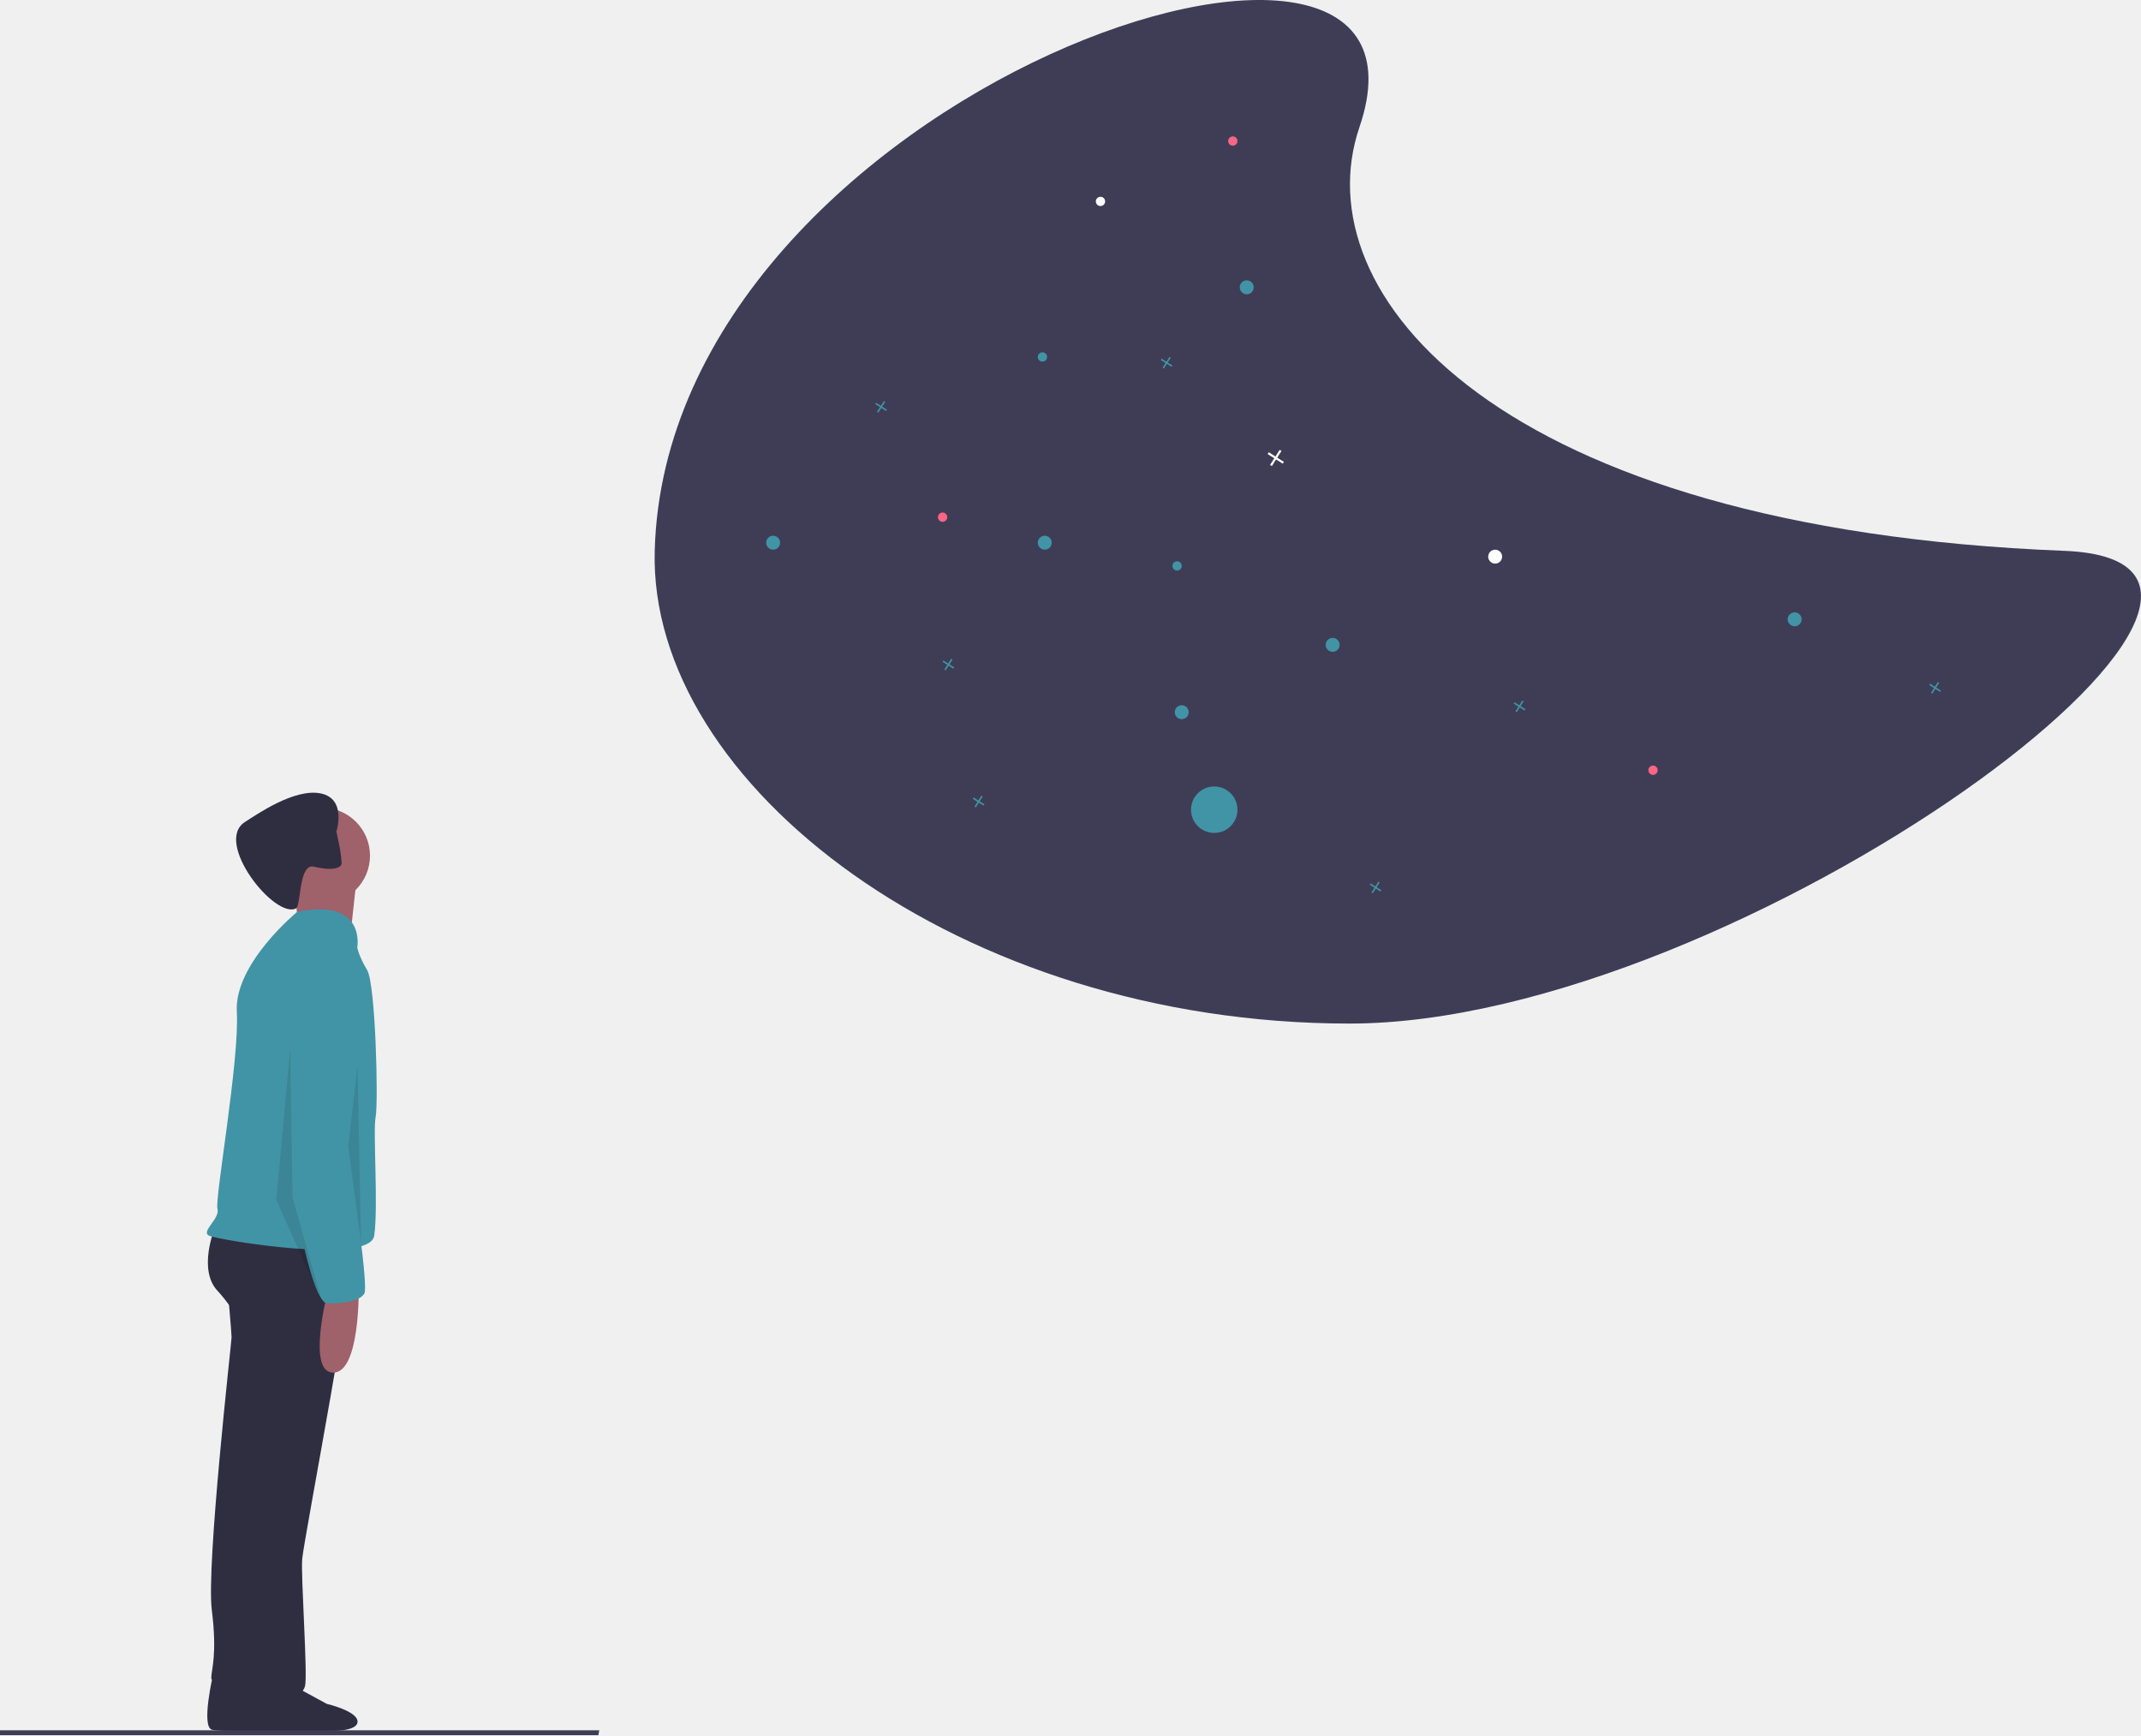
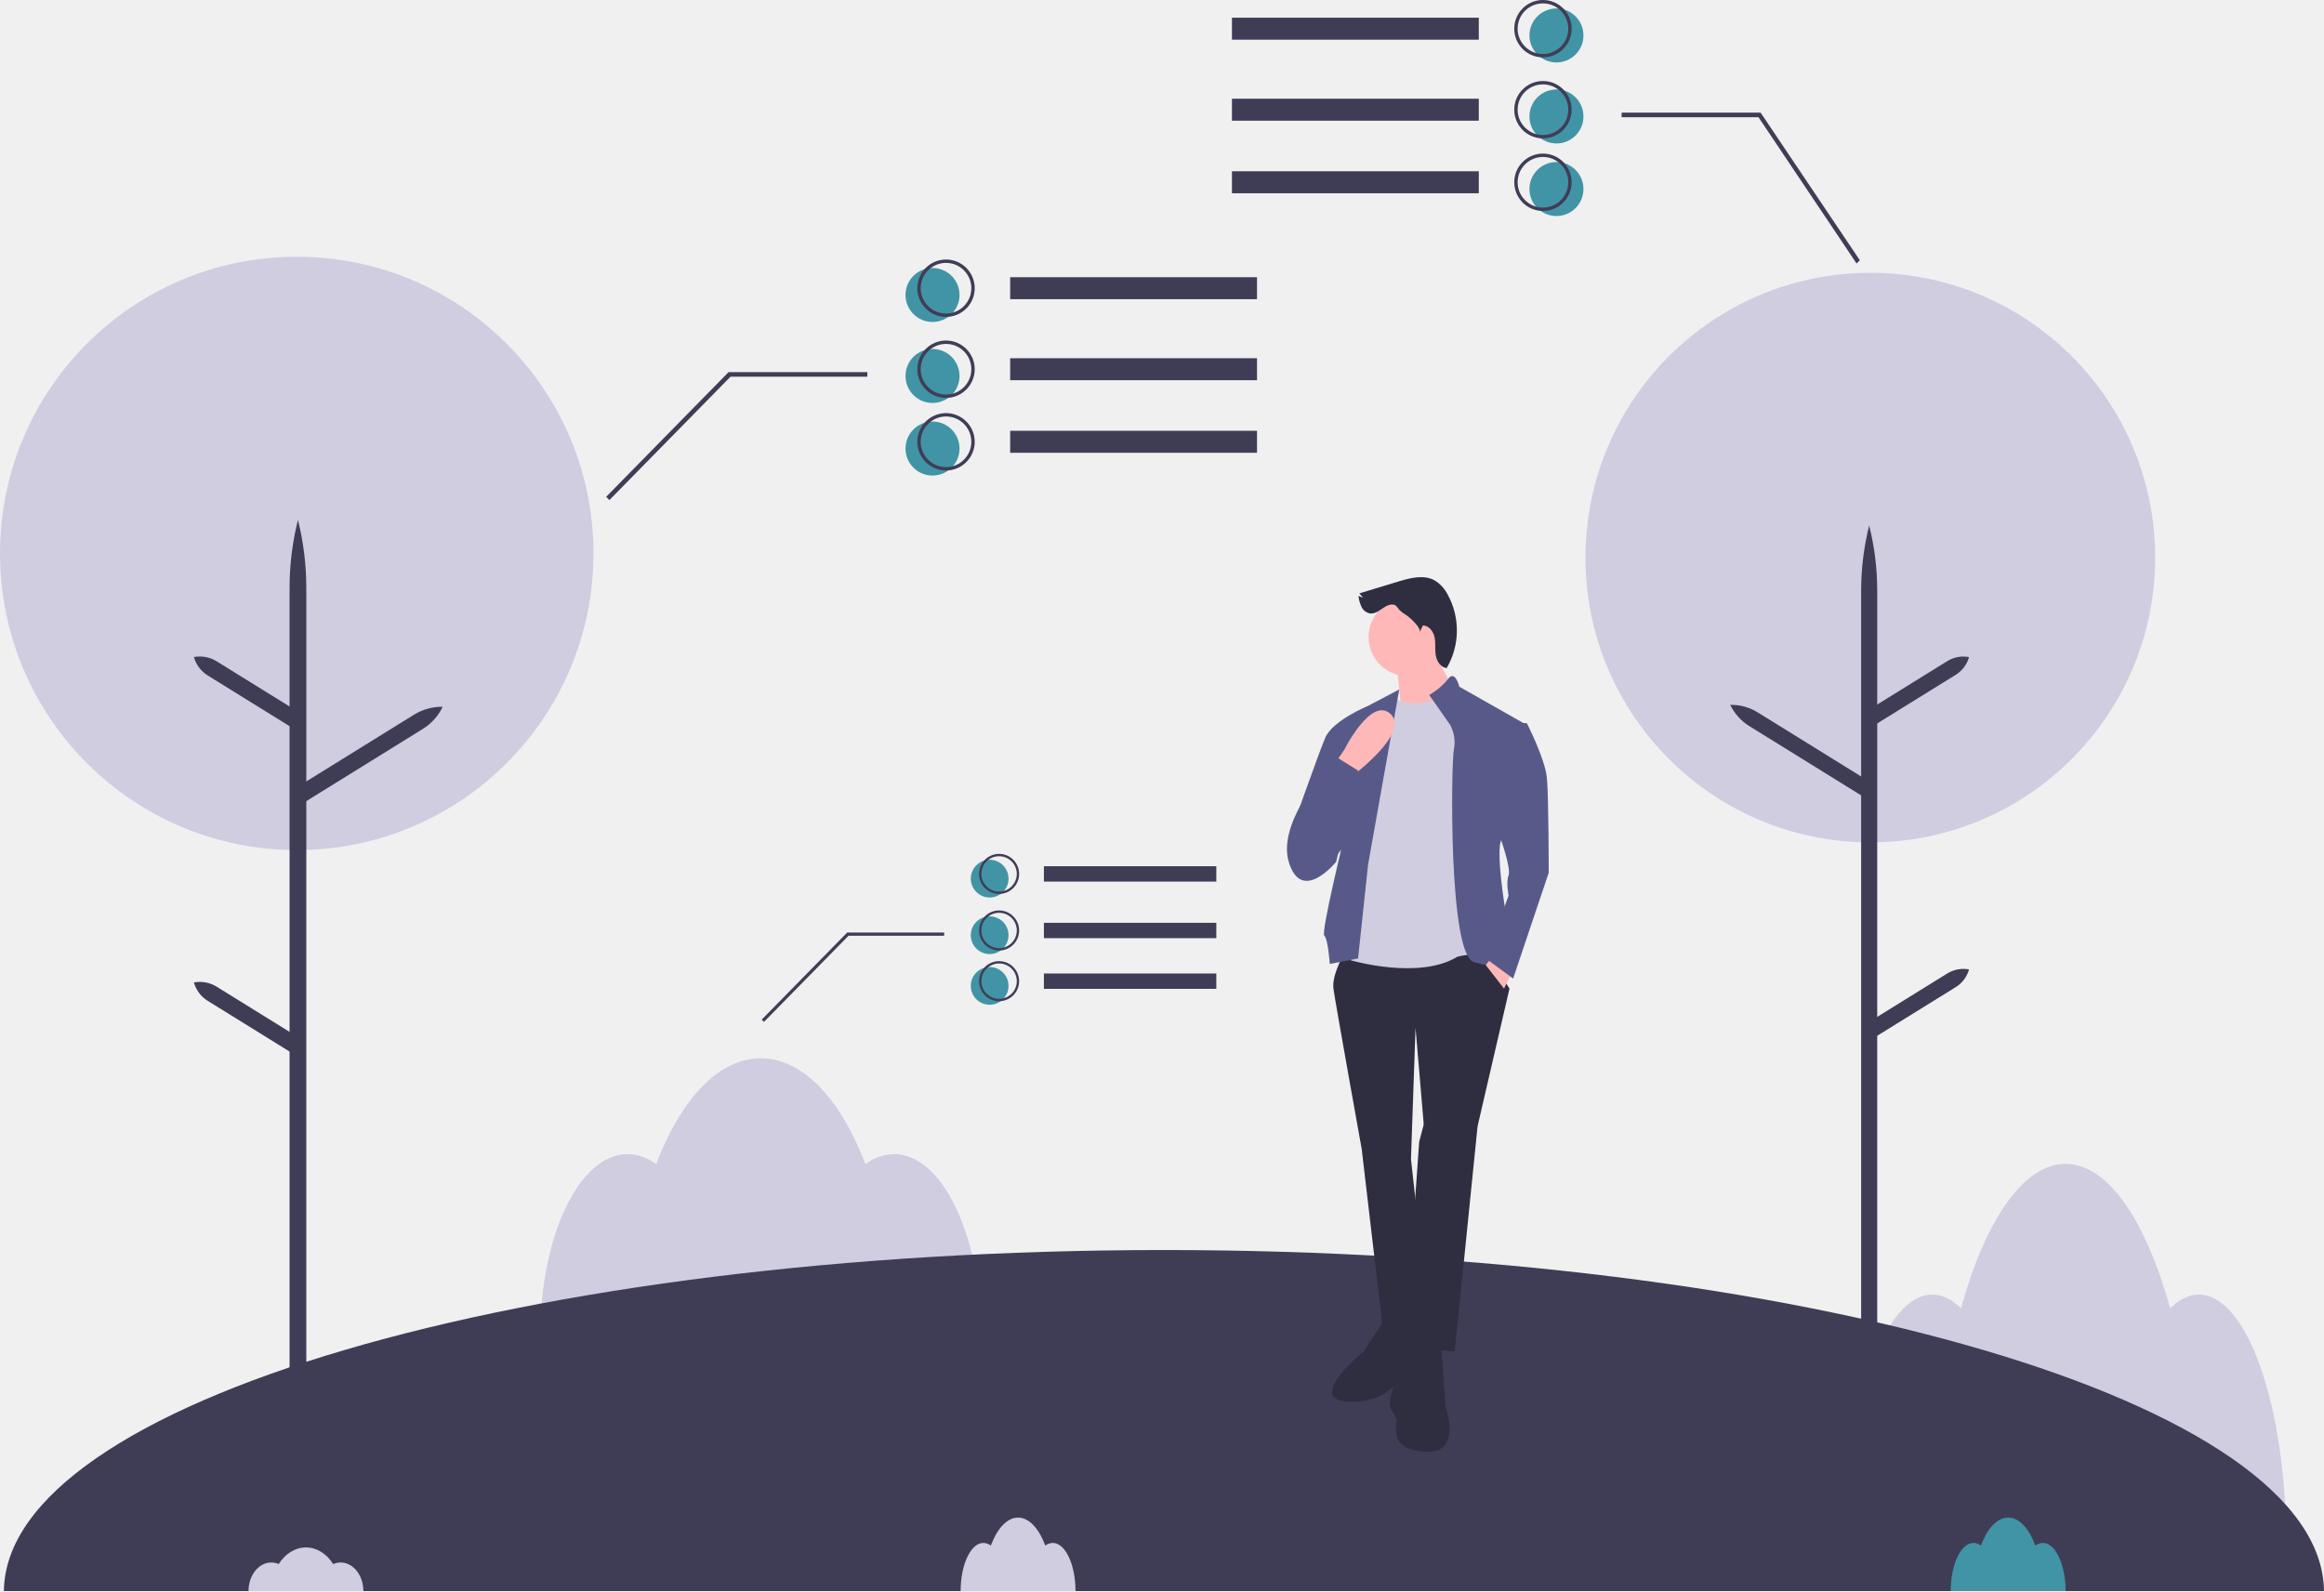
- <svg xmlns="http://www.w3.org/2000/svg" id="f6dc6f51-58d1-4328-a543-5a2c5176acea" data-name="Layer 1" width="922.185" height="747.357" viewBox="0 0 922.185 747.357">
-   <path d="M420.911,313.567c-2.68,100.756,131.629,203.611,299.277,203.611S1154.817,318.541,1028.018,313.567c-244.325-9.584-328.052-110.77-303.553-182.5C768.34,2.606,426.188,115.178,420.911,313.567Z" transform="translate(-138.9074 -76.32167)" fill="#3f3d56" />
-   <polygon points="505.004 157.445 502.96 156.144 504.261 154.1 503.703 153.746 502.403 155.79 500.359 154.489 500.004 155.046 502.048 156.347 500.747 158.391 501.305 158.746 502.605 156.702 504.649 158.002 505.004 157.445" fill="#4194a6" />
-   <polygon points="657.004 305.445 654.96 304.144 656.261 302.1 655.703 301.746 654.403 303.79 652.359 302.489 652.004 303.046 654.048 304.347 652.747 306.391 653.305 306.746 654.605 304.702 656.649 306.002 657.004 305.445" fill="#4194a6" />
-   <polygon points="411.004 287.445 408.96 286.144 410.261 284.1 409.703 283.746 408.403 285.79 406.359 284.489 406.004 285.046 408.048 286.347 406.747 288.391 407.305 288.746 408.605 286.702 410.649 288.002 411.004 287.445" fill="#4194a6" />
-   <polygon points="595.004 383.445 592.96 382.144 594.261 380.1 593.703 379.746 592.403 381.79 590.359 380.489 590.004 381.046 592.048 382.347 590.747 384.391 591.305 384.746 592.605 382.702 594.649 384.002 595.004 383.445" fill="#4194a6" />
-   <polygon points="424.004 346.445 421.96 345.144 423.261 343.1 422.703 342.746 421.403 344.79 419.359 343.489 419.004 344.046 421.048 345.347 419.747 347.391 420.305 347.746 421.605 345.702 423.649 347.002 424.004 346.445" fill="#4194a6" />
-   <polygon points="836.004 297.445 833.96 296.144 835.261 294.1 834.703 293.746 833.403 295.79 831.359 294.489 831.004 295.046 833.048 296.347 831.747 298.391 832.305 298.746 833.605 296.702 835.649 298.002 836.004 297.445" fill="#4194a6" />
-   <polygon points="382.004 176.445 379.96 175.144 381.261 173.1 380.703 172.746 379.403 174.79 377.359 173.489 377.004 174.046 379.048 175.347 377.747 177.391 378.305 177.746 379.605 175.702 381.649 177.002 382.004 176.445" fill="#4194a6" />
-   <polygon points="553.004 198.924 550.142 197.104 551.963 194.242 551.183 193.746 549.362 196.607 546.501 194.786 546.004 195.567 548.866 197.387 547.045 200.249 547.825 200.746 549.646 197.884 552.507 199.705 553.004 198.924" fill="#fff" />
-   <circle cx="450.004" cy="233.746" r="3" fill="#4194a6" />
-   <circle cx="333.004" cy="233.746" r="3" fill="#4194a6" />
-   <circle cx="537.004" cy="123.746" r="3" fill="#4194a6" />
-   <circle cx="509.004" cy="306.746" r="3" fill="#4194a6" />
-   <circle cx="507.004" cy="243.746" r="2" fill="#4194a6" />
-   <circle cx="712.004" cy="331.746" r="2" fill="#ff6584" />
-   <circle cx="406.004" cy="222.746" r="2" fill="#ff6584" />
-   <circle cx="531.004" cy="60.746" r="2" fill="#ff6584" />
-   <circle cx="449.004" cy="153.746" r="2" fill="#4194a6" />
-   <circle cx="474.004" cy="86.746" r="2" fill="#fff" />
-   <circle cx="773.004" cy="266.746" r="3" fill="#4194a6" />
-   <circle cx="574.004" cy="277.746" r="3" fill="#4194a6" />
-   <circle cx="523.004" cy="348.746" r="10" fill="#4194a6" />
-   <circle cx="644.004" cy="239.746" r="3" fill="#fff" />
-   <path d="M230.836,796.936s-5.597,23.406-.509,24.423,30.02.689,36.126,1.707,18.826-.689,18.826-5.268S272.05,810.165,272.05,810.165s-18.826-10.176-19.335-10.685S230.836,796.936,230.836,796.936Z" transform="translate(-138.9074 -76.32167)" fill="#2f2e41" />
-   <path d="M236.828,629.813s1.825,20.684,1.825,22.509-10.95,97.944-8.517,117.411-.225,25.684-.225,29.334,19.692,2.3,19.692,2.3l21.292-134.444-10.95-40.151Z" transform="translate(-138.9074 -76.32167)" fill="#2f2e41" />
-   <path d="M237.959,802.059s-5.088,18.317,0,19.335,30.02-1.166,36.126-.148,18.826,1.166,18.826-3.414-13.229-7.632-13.229-7.632-18.826-10.176-19.335-10.685S237.959,802.059,237.959,802.059Z" transform="translate(-138.9074 -76.32167)" fill="#2f2e41" />
-   <path d="M231.353,605.479s-7.3,17.642,1.217,26.767,18.25,27.376,18.25,28.592-17.034,122.278-14.6,130.186,1.825,12.775,1.217,13.992,6.083,7.909,13.384,7.909,18.25-5.475,19.467-10.342-1.825-46.843-1.217-54.751S294.013,613.388,290.971,610.346,231.353,605.479,231.353,605.479Z" transform="translate(-138.9074 -76.32167)" fill="#2f2e41" />
-   <circle cx="138.68" cy="368.554" r="20.684" fill="#9f616a" />
-   <path d="M264.812,455.218s4.258,22.509,1.217,24.942,23.117,6.083,23.117,6.083,3.042-29.809,3.65-32.851S264.812,455.218,264.812,455.218Z" transform="translate(-138.9074 -76.32167)" fill="#9f616a" />
-   <path d="M292.796,484.419s3.924-21.435-25.885-15.351c0,0-27.217,22.316-26,43s-9.558,80.637-8.341,84.895-7.3,9.734-3.65,11.559,69.351,12.775,71.176,0-.608-45.018.608-51.101,0-57.184-3.65-63.268S292.796,484.419,292.796,484.419Z" transform="translate(-138.9074 -76.32167)" fill="#4194a6" />
-   <path d="M280.021,632.855s-9.125,34.676,2.433,34.676,10.95-35.892,10.95-35.892Z" transform="translate(-138.9074 -76.32167)" fill="#9f616a" />
-   <path d="M286.015,448.328c-.264,1.744-2.958,2.469-6.912,2.129l-.006-.001a33.145,33.145,0,0,1-4.966-.85c-2.468-.607-3.858,1.588-4.755,4.627-1.472,5.013-1.583,12.337-2.878,13.291-9.04,4.997-35.751-28.504-22.063-37.177,4.875-3.089,21.285-14.623,32.623-12.293s6.748,16.402,6.748,16.402.416,1.847.888,4.22a63.446,63.446,0,0,1,1.359,9.078A4.421,4.421,0,0,1,286.015,448.328Z" transform="translate(-138.9074 -76.32167)" fill="#2f2e41" />
-   <path d="M287.321,490.502s-20.684-1.217-22.509,29.201-1.217,59.01-1.217,59.618,8.517,58.401,16.425,58.401,13.992-1.217,15.817-4.258-4.867-46.843-4.867-46.843-3.042-46.234,1.825-60.835S298.271,492.327,287.321,490.502Z" transform="translate(-138.9074 -76.32167)" fill="#4194a6" />
-   <polyline points="125.004 451.746 119.004 516.746 139.004 561.746 126.004 515.746 125.004 450.746" opacity="0.1" style="isolation:isolate" />
-   <polygon points="154.004 458.746 155.532 535.375 150.004 493.746 154.004 458.746" opacity="0.1" style="isolation:isolate" />
-   <polygon points="257.738 747.357 0 747.357 0 745.251 258.12 745.251 257.738 747.357" fill="#3f3d56" />
+ <svg xmlns="http://www.w3.org/2000/svg" id="b7d8d657-bdb0-4cab-bef3-dbc27e5f057f" data-name="Layer 1" width="1011.667" height="692.793" viewBox="0 0 1011.667 692.793">
+   <path d="M1051.344,667.293c-4.367,0-8.557,2.123-12.462,5.979-10.622-38.277-27.065-62.876-45.538-62.876s-34.916,24.598-45.538,62.876c-3.905-3.857-8.096-5.979-12.462-5.979-20.987,0-38,48.4-38,108.103h192C1089.344,715.693,1072.331,667.293,1051.344,667.293Z" transform="translate(-94.16628 -103.6035)" fill="#d0cde1" />
+   <path d="M483.344,606.121a21.136,21.136,0,0,0-12.462,4.385c-10.622-28.07-27.065-46.109-45.538-46.109s-34.916,18.039-45.538,46.109a21.136,21.136,0,0,0-12.462-4.385c-20.987,0-38,35.493-38,79.276h192C521.344,641.614,504.331,606.121,483.344,606.121Z" transform="translate(-94.16628 -103.6035)" fill="#d0cde1" />
+   <path d="M1105.834,796.397H95.854c.91-82.06,226.66-148.5,504.99-148.5S1104.924,714.337,1105.834,796.397Z" transform="translate(-94.16628 -103.6035)" fill="#3f3d56" />
+   <circle cx="129.177" cy="240.97" r="129.177" fill="#d0cde1" />
+   <path d="M227.511,714.397h-7.292V359.607a122.118,122.118,0,0,1,3.646-29.618v0a122.118,122.118,0,0,1,3.646,29.618Z" transform="translate(-94.16628 -103.6035)" fill="#3f3d56" />
+   <path d="M224.274,454.432l-3.841-6.199,53.956-33.435a22.974,22.974,0,0,1,12.477-3.442h0a22.974,22.974,0,0,1-8.636,9.641Z" transform="translate(-94.16628 -103.6035)" fill="#3f3d56" />
+   <path d="M221.732,420.736l3.841-6.199L188.443,391.529a13.816,13.816,0,0,0-9.87-1.827h0a13.816,13.816,0,0,0,6.029,8.025Z" transform="translate(-94.16628 -103.6035)" fill="#3f3d56" />
+   <path d="M221.732,562.415l3.841-6.199-37.131-23.009a13.816,13.816,0,0,0-9.87-1.827h0a13.816,13.816,0,0,0,6.029,8.025Z" transform="translate(-94.16628 -103.6035)" fill="#3f3d56" />
+   <circle cx="814.177" cy="242.793" r="124" fill="#d0cde1" />
+   <path d="M904.344,701.397h7V360.827a117.223,117.223,0,0,0-3.5-28.431h0a117.223,117.223,0,0,0-3.5,28.431Z" transform="translate(-94.16628 -103.6035)" fill="#3f3d56" />
+   <path d="M907.451,451.852l3.687-5.95-51.793-32.095a22.053,22.053,0,0,0-11.977-3.304h0a22.053,22.053,0,0,0,8.29,9.255Z" transform="translate(-94.16628 -103.6035)" fill="#3f3d56" />
+   <path d="M909.89,419.506l-3.687-5.95L941.846,391.47a13.262,13.262,0,0,1,9.474-1.753h0a13.262,13.262,0,0,1-5.787,7.704Z" transform="translate(-94.16628 -103.6035)" fill="#3f3d56" />
+   <path d="M909.89,555.506l-3.687-5.95L941.846,527.47a13.262,13.262,0,0,1,9.474-1.753h0a13.262,13.262,0,0,1-5.787,7.704Z" transform="translate(-94.16628 -103.6035)" fill="#3f3d56" />
+   <path d="M242.448,783.948a8.073,8.073,0,0,0-3.245.689c-2.766-4.408-7.048-7.24-11.859-7.24s-9.093,2.833-11.859,7.24a8.073,8.073,0,0,0-3.245-.689c-5.465,0-9.896,5.573-9.896,12.448h50C252.344,789.522,247.913,783.948,242.448,783.948Z" transform="translate(-94.16628 -103.6035)" fill="#d0cde1" />
+   <path d="M552.448,775.431a5.451,5.451,0,0,0-3.245,1.16c-2.766-7.423-7.048-12.194-11.859-12.194s-9.093,4.771-11.859,12.194a5.451,5.451,0,0,0-3.245-1.16c-5.465,0-9.896,9.387-9.896,20.966h50C562.344,784.818,557.913,775.431,552.448,775.431Z" transform="translate(-94.16628 -103.6035)" fill="#d0cde1" />
+   <path d="M983.448,775.431a5.451,5.451,0,0,0-3.245,1.16c-2.766-7.423-7.048-12.194-11.859-12.194s-9.093,4.771-11.859,12.194a5.451,5.451,0,0,0-3.245-1.16c-5.465,0-9.896,9.387-9.896,20.966h50C993.344,784.818,988.913,775.431,983.448,775.431Z" transform="translate(-94.16628 -103.6035)" fill="#4194a6" />
+   <polygon points="621.362 482.069 619.774 489.614 617.788 497.159 611.435 586.905 633.276 588.494 643.203 490.408 641.615 485.246 621.362 482.069" fill="#2f2e41" />
+   <path d="M696.865,678.198l-9.133,13.899s-25.415,20.65-7.148,21.841S705.601,701.628,705.601,701.628s6.354-1.986,7.148-3.971-1.588-19.458-1.588-19.458Z" transform="translate(-94.16628 -103.6035)" fill="#2f2e41" />
+   <path d="M707.189,688.92s-9.133,23.032-7.942,27.003,3.177,3.971,2.78,7.545-1.588,11.913,13.502,12.31,7.942-19.855,7.942-19.855l-1.986-27.003Z" transform="translate(-94.16628 -103.6035)" fill="#2f2e41" />
+   <path d="M679.392,518.562s-5.559,9.531-4.765,15.487S686.937,603.94,686.937,603.94l9.133,77.833,20.252-1.588-7.942-71.876,1.986-57.183,3.574,42.093,23.429.794,13.899-59.963s-10.325-16.678-12.31-17.87S679.392,518.562,679.392,518.562Z" transform="translate(-94.16628 -103.6035)" fill="#2f2e41" />
+   <circle cx="612.825" cy="277.361" r="17.076" fill="#ffb8b8" />
+   <polygon points="607.861 288.281 610.243 310.916 636.452 306.945 622.157 280.339 607.861 288.281" fill="#ffb8b8" />
+   <path d="M728.633,403.798s-13.502,9.928-26.606,4.368l-19.855,50.432v63.14s29.783,8.736,46.461-1.588c0,0,11.913-2.383,13.899-1.986s-7.148-107.616-7.148-107.616Z" transform="translate(-94.16628 -103.6035)" fill="#d0cde1" />
+   <path d="M716.323,406.181l9.133,13.104a15.807,15.807,0,0,1,1.588,10.722c-1.191,6.354-2.383,89.349,8.736,92.526s18.267,2.78,18.267,2.78-9.928-47.653-6.354-55.992l11.119-50.035-29.386-16.678s-1.837-7.545-4.89-3.375A28.229,28.229,0,0,1,716.323,406.181Z" transform="translate(-94.16628 -103.6035)" fill="#575a89" />
+   <path d="M689.717,480.042,703.281,403.798,689.717,410.946s-15.487,6.354-18.664,13.899-15.884,43.682-15.884,43.682,3.177,21.841,15.09,12.707,9.133-13.502,9.133-13.502-10.325,42.093-8.736,43.285,2.383,12.31,2.383,12.31l12.31-2.383Z" transform="translate(-94.16628 -103.6035)" fill="#575a89" />
+   <path d="M674.23,437.552l5.162-7.545s11.676-23.429,20.134-15.487-15.765,26.209-15.765,26.209Z" transform="translate(-94.16628 -103.6035)" fill="#ffb8b8" />
+   <polygon points="649.954 416.15 646.777 420.226 654.719 430.445 658.293 423.297 649.954 416.15" fill="#ffb8b8" />
+   <path d="M700.145,366.82c-1.751.018-3.284,1.102-4.723,2.1s-3.07,1.993-4.81,1.796a5.184,5.184,0,0,1-3.771-2.88,15.315,15.315,0,0,1-1.324-4.733l1.981.698-1.605-1.824,17.058-5.183c5.161-1.568,10.994-3.079,15.722-.483a15.494,15.494,0,0,1,5.712,6.226,32.457,32.457,0,0,1-.453,31.958c-2.616-.223-4.321-2.963-4.746-5.554s-.011-5.275-.535-7.848-2.487-5.208-5.111-5.127l-1.382,2.946c.884-1.886-4.368-6.49-5.62-7.346a17.074,17.074,0,0,1-3.06-2.23C702.395,368.205,702.122,366.8,700.145,366.82Z" transform="translate(-94.16628 -103.6035)" fill="#2f2e41" />
+   <path d="M675.818,433.184l9.531,5.957L675.818,478.851s-15.09,18.664-20.65,0c-4.654-15.623,12.951-37.088,18.813-43.669C675.122,433.901,675.818,433.184,675.818,433.184Z" transform="translate(-94.16628 -103.6035)" fill="#575a89" />
+   <path d="M749.68,418.491h9.133s7.942,15.487,8.736,23.826.794,41.299.794,41.299l-15.487,46.064-11.913-8.736,9.928-27.4s-1.191-5.957,0-8.736-3.574-17.076-4.368-17.87S749.68,418.491,749.68,418.491Z" transform="translate(-94.16628 -103.6035)" fill="#575a89" />
+   <rect x="533.906" y="224.309" width="107.456" height="9.575" transform="translate(1081.101 354.5891) rotate(-180)" fill="#3f3d56" />
+   <rect x="533.906" y="259.582" width="107.456" height="9.575" transform="translate(1081.101 425.1367) rotate(-180)" fill="#3f3d56" />
+   <rect x="533.906" y="291.182" width="107.456" height="9.575" transform="translate(1081.101 488.3356) rotate(-180)" fill="#3f3d56" />
+   <polygon points="265.286 217.735 317.992 164.032 377.574 164.032 377.574 162.032 317.157 162.032 316.863 162.329 263.863 216.329 265.286 217.735" fill="#3f3d56" />
+   <circle cx="405.935" cy="128.432" r="11.758" fill="#4194a6" />
+   <circle cx="405.935" cy="163.706" r="11.758" fill="#4194a6" />
+   <circle cx="405.935" cy="195.306" r="11.758" fill="#4194a6" />
+   <path d="M493.488,229.096a12.493,12.493,0,1,1,12.493,12.493A12.507,12.507,0,0,1,493.488,229.096Zm1.47,0a11.023,11.023,0,1,0,11.023-11.023A11.036,11.036,0,0,0,494.958,229.096Z" transform="translate(-94.16628 -103.6035)" fill="#3f3d56" />
+   <path d="M493.488,264.37a12.493,12.493,0,1,1,12.493,12.493A12.507,12.507,0,0,1,493.488,264.37Zm1.47,0a11.023,11.023,0,1,0,11.023-11.023A11.036,11.036,0,0,0,494.958,264.37Z" transform="translate(-94.16628 -103.6035)" fill="#3f3d56" />
+   <path d="M493.488,295.97a12.493,12.493,0,1,1,12.493,12.493A12.507,12.507,0,0,1,493.488,295.97Zm1.47,0a11.023,11.023,0,1,0,11.023-11.023A11.036,11.036,0,0,0,494.958,295.97Z" transform="translate(-94.16628 -103.6035)" fill="#3f3d56" />
+   <rect x="536.284" y="7.705" width="107.456" height="9.575" fill="#3f3d56" />
+   <rect x="536.284" y="42.979" width="107.456" height="9.575" fill="#3f3d56" />
+   <rect x="536.284" y="74.578" width="107.456" height="9.575" fill="#3f3d56" />
+   <polygon points="808.193 114.735 765.487 51.032 705.905 51.032 705.905 49.032 766.322 49.032 766.616 49.329 809.616 113.329 808.193 114.735" fill="#3f3d56" />
+   <circle cx="677.544" cy="15.432" r="11.758" fill="#4194a6" />
+   <circle cx="677.544" cy="50.706" r="11.758" fill="#4194a6" />
+   <circle cx="677.544" cy="82.306" r="11.758" fill="#4194a6" />
+   <path d="M765.831,128.589a12.493,12.493,0,1,1,12.493-12.493A12.507,12.507,0,0,1,765.831,128.589Zm0-23.516a11.023,11.023,0,1,0,11.023,11.023A11.036,11.036,0,0,0,765.831,105.073Z" transform="translate(-94.16628 -103.6035)" fill="#3f3d56" />
+   <path d="M765.831,163.863a12.493,12.493,0,1,1,12.493-12.493A12.507,12.507,0,0,1,765.831,163.863Zm0-23.516a11.023,11.023,0,1,0,11.023,11.023A11.036,11.036,0,0,0,765.831,140.347Z" transform="translate(-94.16628 -103.6035)" fill="#3f3d56" />
+   <path d="M765.831,195.462a12.493,12.493,0,1,1,12.493-12.493A12.507,12.507,0,0,1,765.831,195.462Zm0-23.516a11.023,11.023,0,1,0,11.023,11.023A11.036,11.036,0,0,0,765.831,171.946Z" transform="translate(-94.16628 -103.6035)" fill="#3f3d56" />
+   <rect x="548.589" y="480.778" width="75.049" height="6.688" transform="translate(1078.06 864.64) rotate(-180)" fill="#3f3d56" />
+   <rect x="548.589" y="505.414" width="75.049" height="6.688" transform="translate(1078.06 913.9118) rotate(-180)" fill="#3f3d56" />
+   <rect x="548.589" y="527.484" width="75.049" height="6.688" transform="translate(1078.06 958.0511) rotate(-180)" fill="#3f3d56" />
+   <polygon points="332.58 444.942 369.391 407.435 411.005 407.435 411.005 406.038 368.808 406.038 368.603 406.245 331.587 443.96 332.58 444.942" fill="#3f3d56" />
+   <circle cx="430.813" cy="382.571" r="8.212" fill="#4194a6" />
+   <circle cx="430.813" cy="407.207" r="8.212" fill="#4194a6" />
+   <circle cx="430.813" cy="429.277" r="8.212" fill="#4194a6" />
+   <path d="M520.36,484.122a8.725,8.725,0,1,1,8.725,8.725A8.735,8.735,0,0,1,520.36,484.122Zm1.026,0a7.699,7.699,0,1,0,7.699-7.699A7.707,7.707,0,0,0,521.386,484.122Z" transform="translate(-94.16628 -103.6035)" fill="#3f3d56" />
+   <path d="M520.36,508.758a8.725,8.725,0,1,1,8.725,8.725A8.735,8.735,0,0,1,520.36,508.758Zm1.026,0a7.699,7.699,0,1,0,7.699-7.699A7.707,7.707,0,0,0,521.386,508.758Z" transform="translate(-94.16628 -103.6035)" fill="#3f3d56" />
+   <path d="M520.36,530.827a8.725,8.725,0,1,1,8.725,8.725A8.735,8.735,0,0,1,520.36,530.827Zm1.026,0a7.699,7.699,0,1,0,7.699-7.699A7.707,7.707,0,0,0,521.386,530.827Z" transform="translate(-94.16628 -103.6035)" fill="#3f3d56" />
</svg>
